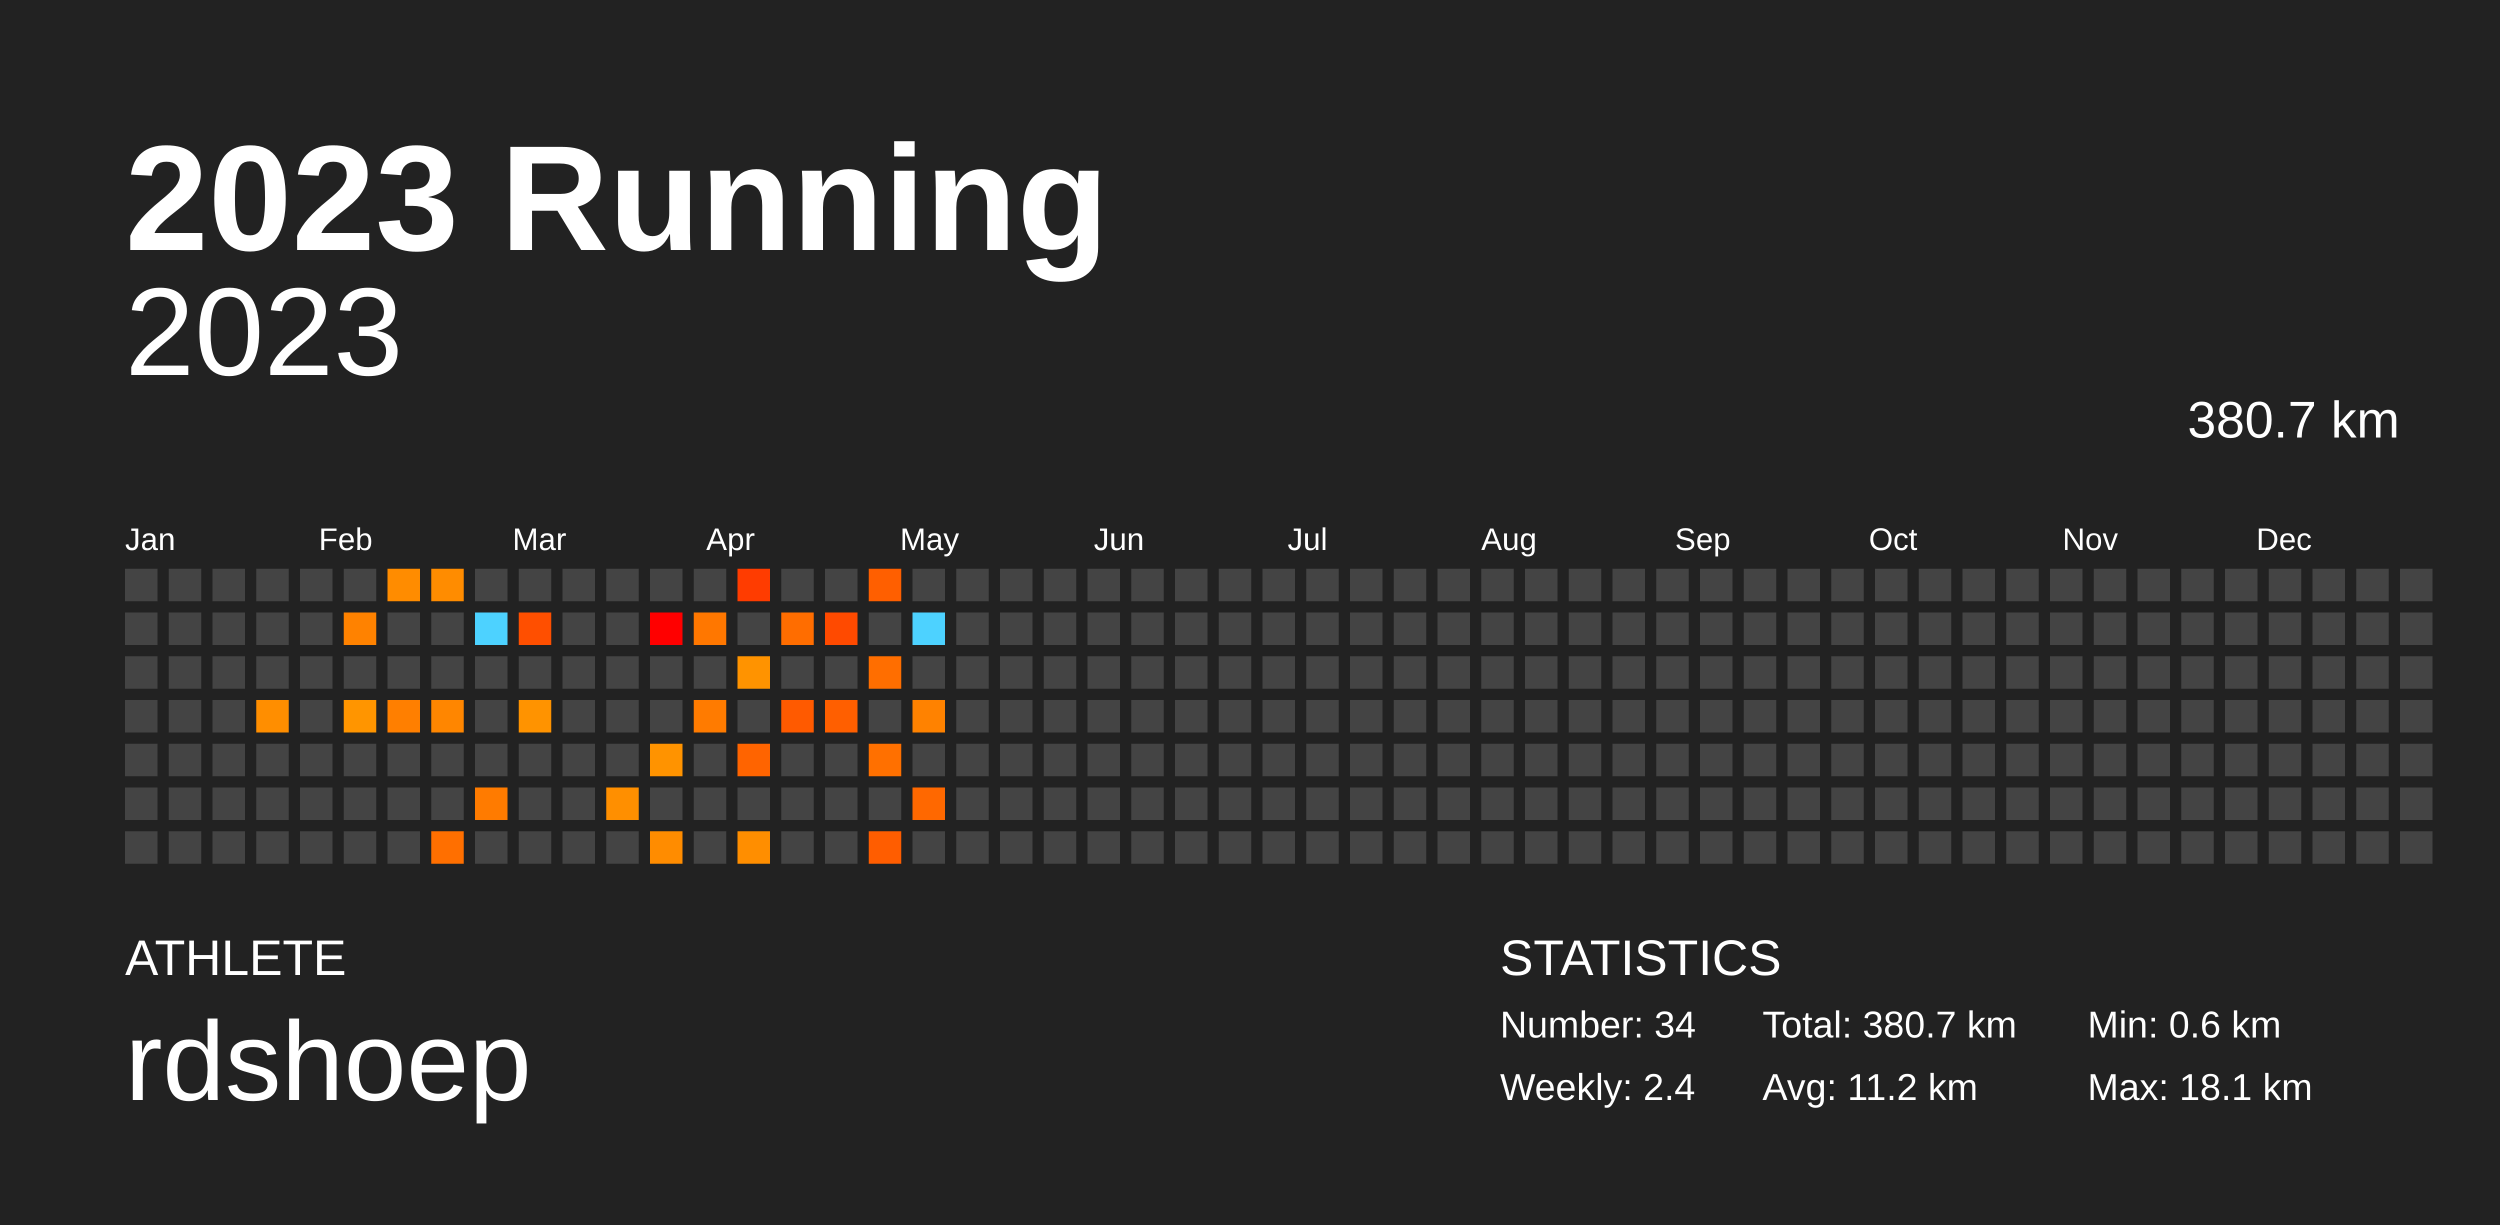
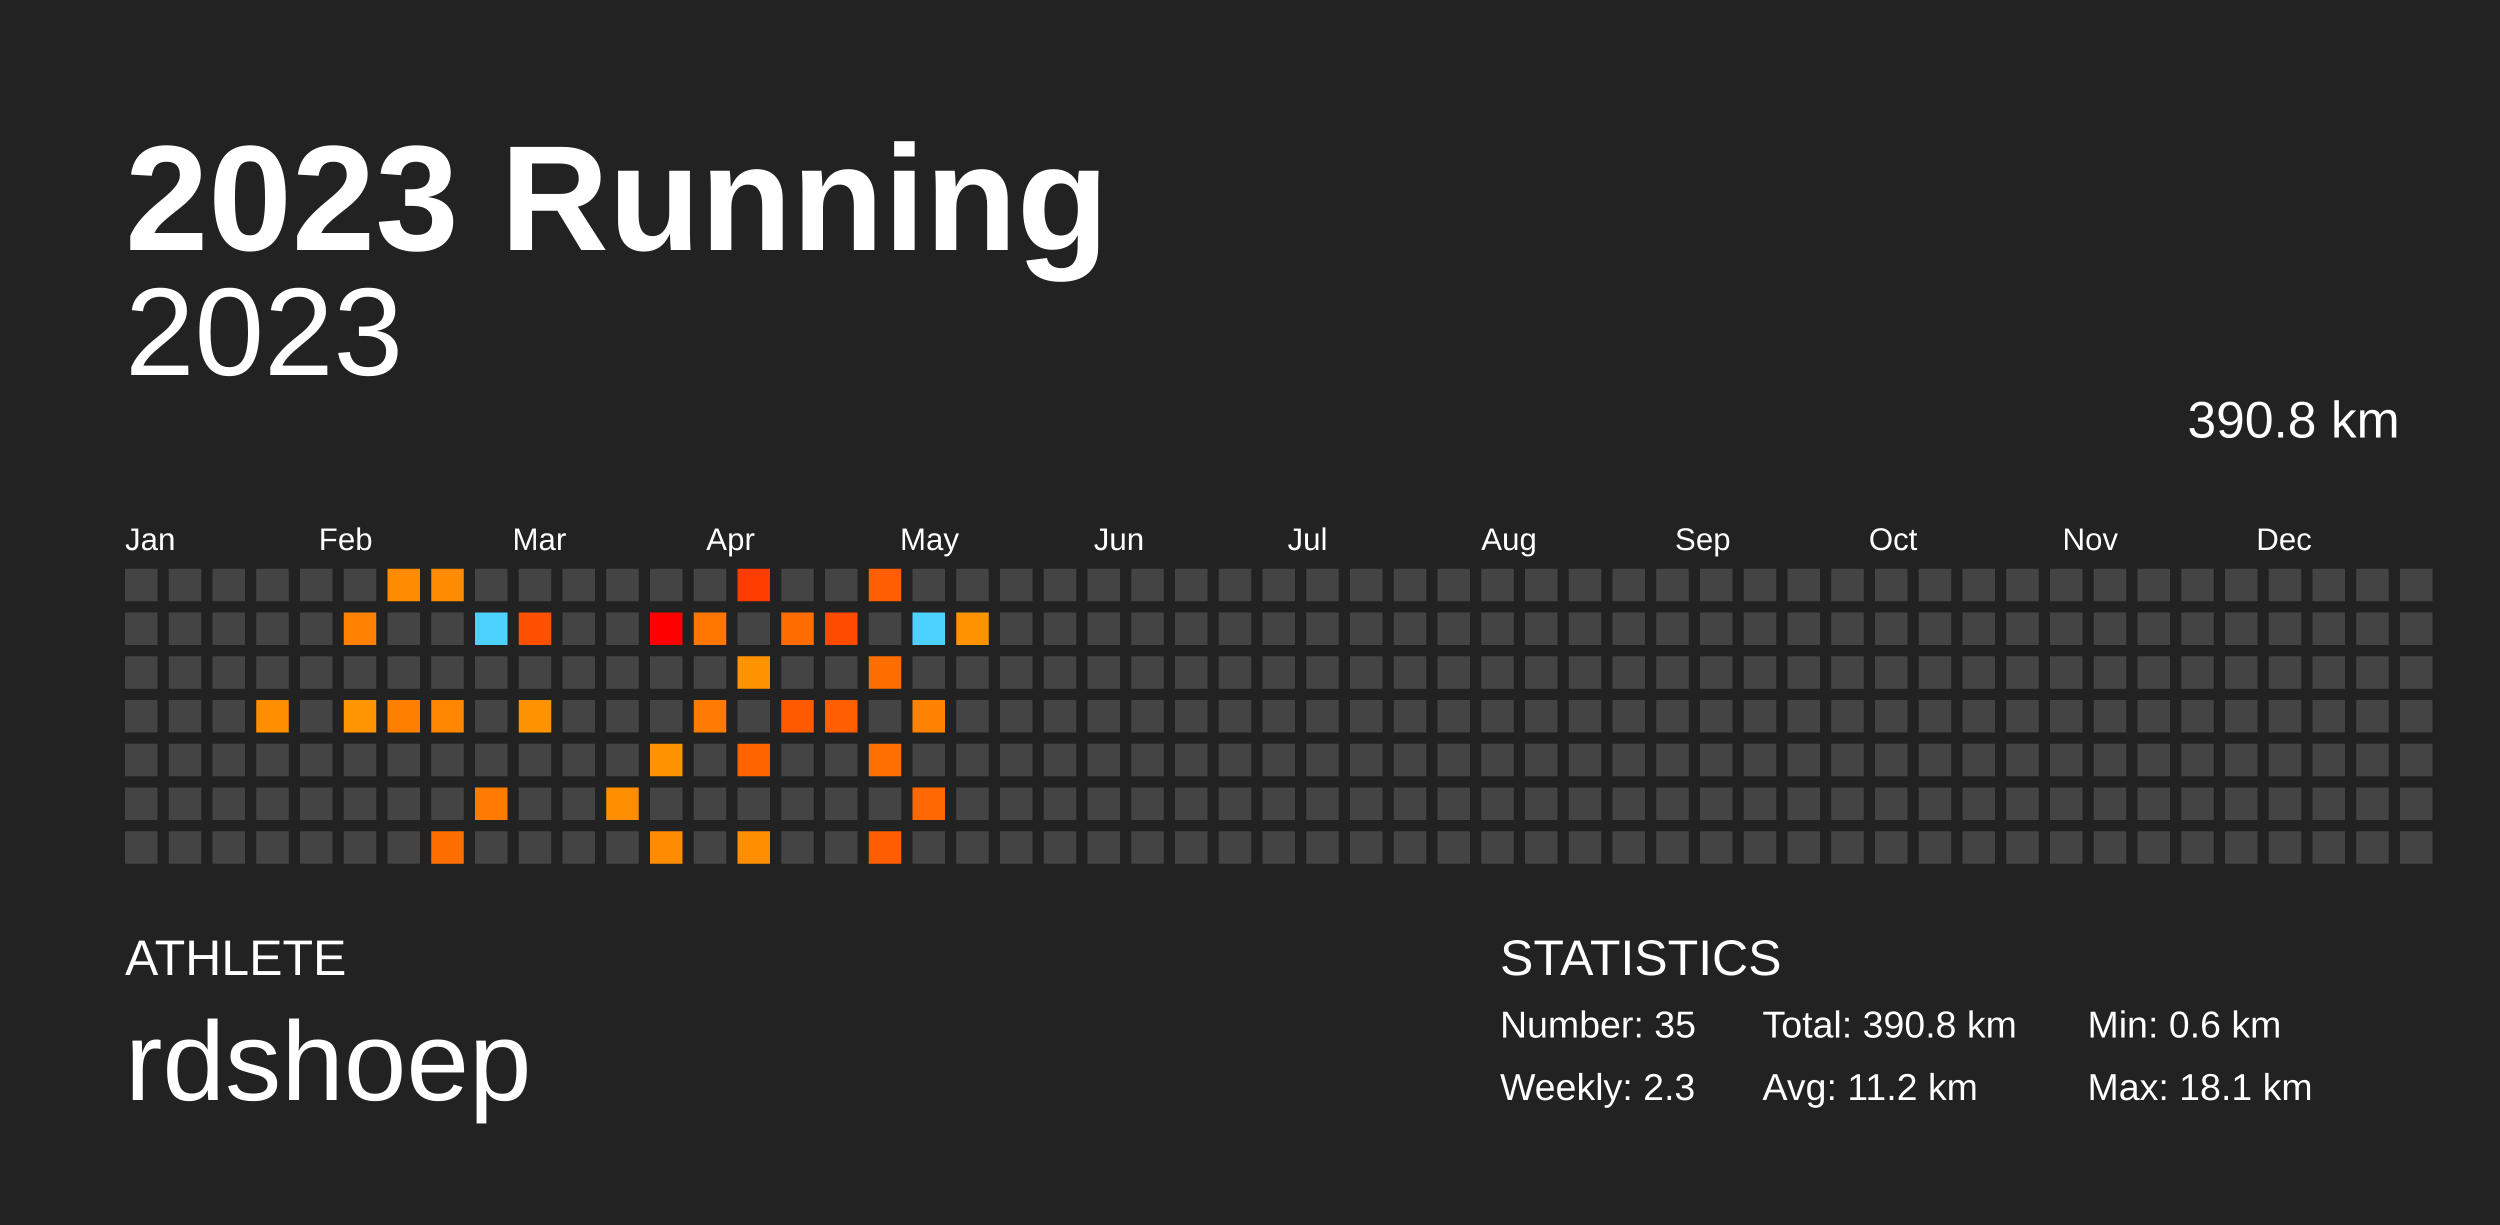
<svg xmlns="http://www.w3.org/2000/svg" baseProfile="full" height="98mm" version="1.1" viewBox="0,0,200,98" width="200mm">
  <defs />
  <rect fill="#222222" height="98" width="200" x="0" y="0" />
  <text fill="#FFFFFF" style="font-size:12px; font-family:Arial; font-weight:bold;" x="10" y="20">2023 Running</text>
  <text fill="#FFFFFF" style="font-size:4px; font-family:Arial" x="10" y="78">ATHLETE</text>
  <text fill="#FFFFFF" style="font-size:9px; font-family:Arial" x="10" y="88">rdshoep</text>
  <text fill="#FFFFFF" style="font-size:4px; font-family:Arial" x="120" y="78">STATISTICS</text>
-   <text fill="#FFFFFF" style="font-size:3px; font-family:Arial" x="120" y="83">Number: 34</text>
-   <text fill="#FFFFFF" style="font-size:3px; font-family:Arial" x="120" y="88">Weekly: 2.4</text>
-   <text fill="#FFFFFF" style="font-size:3px; font-family:Arial" x="141" y="83">Total: 380.7 km</text>
+   <text fill="#FFFFFF" style="font-size:3px; font-family:Arial" x="120" y="83">Number: 35</text>
+   <text fill="#FFFFFF" style="font-size:3px; font-family:Arial" x="120" y="88">Weekly: 2.3</text>
+   <text fill="#FFFFFF" style="font-size:3px; font-family:Arial" x="141" y="83">Total: 390.8 km</text>
  <text fill="#FFFFFF" style="font-size:3px; font-family:Arial" x="141" y="88">Avg: 11.2 km</text>
  <text fill="#FFFFFF" style="font-size:3px; font-family:Arial" x="167" y="83">Min: 0.6 km</text>
  <text fill="#FFFFFF" style="font-size:3px; font-family:Arial" x="167" y="88">Max: 18.1 km</text>
  <text alignment-baseline="hanging" fill="#FFFFFF" style="font-size:10.0px; font-family:Arial;" x="10" y="30">2023</text>
-   <text alignment-baseline="hanging" fill="#FFFFFF" style="font-size:4.125px; font-family:Arial;" x="175" y="35">380.7 km</text>
+   <text alignment-baseline="hanging" fill="#FFFFFF" style="font-size:4.125px; font-family:Arial;" x="175" y="35">390.8 km</text>
  <text fill="#FFFFFF" style="font-size:2.5px; font-family:Arial" x="10.0" y="44">Jan</text>
  <text fill="#FFFFFF" style="font-size:2.5px; font-family:Arial" x="25.5" y="44">Feb</text>
  <text fill="#FFFFFF" style="font-size:2.5px; font-family:Arial" x="41.0" y="44">Mar</text>
  <text fill="#FFFFFF" style="font-size:2.5px; font-family:Arial" x="56.5" y="44">Apr</text>
  <text fill="#FFFFFF" style="font-size:2.5px; font-family:Arial" x="72.0" y="44">May</text>
  <text fill="#FFFFFF" style="font-size:2.5px; font-family:Arial" x="87.5" y="44">Jun</text>
  <text fill="#FFFFFF" style="font-size:2.5px; font-family:Arial" x="103.0" y="44">Jul</text>
  <text fill="#FFFFFF" style="font-size:2.5px; font-family:Arial" x="118.5" y="44">Aug</text>
  <text fill="#FFFFFF" style="font-size:2.5px; font-family:Arial" x="134.0" y="44">Sep</text>
  <text fill="#FFFFFF" style="font-size:2.5px; font-family:Arial" x="149.5" y="44">Oct</text>
  <text fill="#FFFFFF" style="font-size:2.5px; font-family:Arial" x="165.0" y="44">Nov</text>
  <text fill="#FFFFFF" style="font-size:2.5px; font-family:Arial" x="180.5" y="44">Dec</text>
  <rect fill="#444444" height="2.6" width="2.6" x="10.0" y="45.5" />
  <rect fill="#444444" height="2.6" width="2.6" x="10.0" y="49.0" />
  <rect fill="#444444" height="2.6" width="2.6" x="10.0" y="52.5" />
  <rect fill="#444444" height="2.6" width="2.6" x="10.0" y="56.0" />
  <rect fill="#444444" height="2.6" width="2.6" x="10.0" y="59.5" />
  <rect fill="#444444" height="2.6" width="2.6" x="10.0" y="63.0" />
  <rect fill="#444444" height="2.6" width="2.6" x="10.0" y="66.5" />
  <rect fill="#444444" height="2.6" width="2.6" x="13.5" y="45.5" />
  <rect fill="#444444" height="2.6" width="2.6" x="13.5" y="49.0" />
  <rect fill="#444444" height="2.6" width="2.6" x="13.5" y="52.5" />
  <rect fill="#444444" height="2.6" width="2.6" x="13.5" y="56.0" />
  <rect fill="#444444" height="2.6" width="2.6" x="13.5" y="59.5" />
  <rect fill="#444444" height="2.6" width="2.6" x="13.5" y="63.0" />
  <rect fill="#444444" height="2.6" width="2.6" x="13.5" y="66.5" />
  <rect fill="#444444" height="2.6" width="2.6" x="17.0" y="45.5" />
  <rect fill="#444444" height="2.6" width="2.6" x="17.0" y="49.0" />
  <rect fill="#444444" height="2.6" width="2.6" x="17.0" y="52.5" />
  <rect fill="#444444" height="2.6" width="2.6" x="17.0" y="56.0" />
  <rect fill="#444444" height="2.6" width="2.6" x="17.0" y="59.5" />
  <rect fill="#444444" height="2.6" width="2.6" x="17.0" y="63.0" />
  <rect fill="#444444" height="2.6" width="2.6" x="17.0" y="66.5" />
  <rect fill="#444444" height="2.6" width="2.6" x="20.5" y="45.5" />
  <rect fill="#444444" height="2.6" width="2.6" x="20.5" y="49.0" />
  <rect fill="#444444" height="2.6" width="2.6" x="20.5" y="52.5" />
  <rect fill="#ff8e00" height="2.6" width="2.6" x="20.5" y="56.0" />
  <rect fill="#444444" height="2.6" width="2.6" x="20.5" y="59.5" />
  <rect fill="#444444" height="2.6" width="2.6" x="20.5" y="63.0" />
  <rect fill="#444444" height="2.6" width="2.6" x="20.5" y="66.5" />
  <rect fill="#444444" height="2.6" width="2.6" x="24.0" y="45.5" />
  <rect fill="#444444" height="2.6" width="2.6" x="24.0" y="49.0" />
  <rect fill="#444444" height="2.6" width="2.6" x="24.0" y="52.5" />
  <rect fill="#444444" height="2.6" width="2.6" x="24.0" y="56.0" />
  <rect fill="#444444" height="2.6" width="2.6" x="24.0" y="59.5" />
  <rect fill="#444444" height="2.6" width="2.6" x="24.0" y="63.0" />
  <rect fill="#444444" height="2.6" width="2.6" x="24.0" y="66.5" />
  <rect fill="#444444" height="2.6" width="2.6" x="27.5" y="45.5" />
  <rect fill="#ff8200" height="2.6" width="2.6" x="27.5" y="49.0" />
  <rect fill="#444444" height="2.6" width="2.6" x="27.5" y="52.5" />
  <rect fill="#ff9500" height="2.6" width="2.6" x="27.5" y="56.0" />
  <rect fill="#444444" height="2.6" width="2.6" x="27.5" y="59.5" />
  <rect fill="#444444" height="2.6" width="2.6" x="27.5" y="63.0" />
  <rect fill="#444444" height="2.6" width="2.6" x="27.5" y="66.5" />
  <rect fill="#ff8c00" height="2.6" width="2.6" x="31.0" y="45.5" />
  <rect fill="#444444" height="2.6" width="2.6" x="31.0" y="49.0" />
  <rect fill="#444444" height="2.6" width="2.6" x="31.0" y="52.5" />
  <rect fill="#ff7f00" height="2.6" width="2.6" x="31.0" y="56.0" />
  <rect fill="#444444" height="2.6" width="2.6" x="31.0" y="59.5" />
  <rect fill="#444444" height="2.6" width="2.6" x="31.0" y="63.0" />
  <rect fill="#444444" height="2.6" width="2.6" x="31.0" y="66.5" />
  <rect fill="#ff8c00" height="2.6" width="2.6" x="34.5" y="45.5" />
  <rect fill="#444444" height="2.6" width="2.6" x="34.5" y="49.0" />
  <rect fill="#444444" height="2.6" width="2.6" x="34.5" y="52.5" />
  <rect fill="#ff8600" height="2.6" width="2.6" x="34.5" y="56.0" />
  <rect fill="#444444" height="2.6" width="2.6" x="34.5" y="59.5" />
  <rect fill="#444444" height="2.6" width="2.6" x="34.5" y="63.0" />
  <rect fill="#ff6f00" height="2.6" width="2.6" x="34.5" y="66.5" />
  <rect fill="#444444" height="2.6" width="2.6" x="38.0" y="45.5" />
  <rect fill="#4dd2ff" height="2.6" width="2.6" x="38.0" y="49.0" />
  <rect fill="#444444" height="2.6" width="2.6" x="38.0" y="52.5" />
  <rect fill="#444444" height="2.6" width="2.6" x="38.0" y="56.0" />
  <rect fill="#444444" height="2.6" width="2.6" x="38.0" y="59.5" />
  <rect fill="#ff7b00" height="2.6" width="2.6" x="38.0" y="63.0" />
  <rect fill="#444444" height="2.6" width="2.6" x="38.0" y="66.5" />
  <rect fill="#444444" height="2.6" width="2.6" x="41.5" y="45.5" />
  <rect fill="#ff4f00" height="2.6" width="2.6" x="41.5" y="49.0" />
  <rect fill="#444444" height="2.6" width="2.6" x="41.5" y="52.5" />
  <rect fill="#ff9300" height="2.6" width="2.6" x="41.5" y="56.0" />
  <rect fill="#444444" height="2.6" width="2.6" x="41.5" y="59.5" />
  <rect fill="#444444" height="2.6" width="2.6" x="41.5" y="63.0" />
  <rect fill="#444444" height="2.6" width="2.6" x="41.5" y="66.5" />
  <rect fill="#444444" height="2.6" width="2.6" x="45.0" y="45.5" />
  <rect fill="#444444" height="2.6" width="2.6" x="45.0" y="49.0" />
  <rect fill="#444444" height="2.6" width="2.6" x="45.0" y="52.5" />
  <rect fill="#444444" height="2.6" width="2.6" x="45.0" y="56.0" />
  <rect fill="#444444" height="2.6" width="2.6" x="45.0" y="59.5" />
  <rect fill="#444444" height="2.6" width="2.6" x="45.0" y="63.0" />
  <rect fill="#444444" height="2.6" width="2.6" x="45.0" y="66.5" />
  <rect fill="#444444" height="2.6" width="2.6" x="48.5" y="45.5" />
  <rect fill="#444444" height="2.6" width="2.6" x="48.5" y="49.0" />
  <rect fill="#444444" height="2.6" width="2.6" x="48.5" y="52.5" />
  <rect fill="#444444" height="2.6" width="2.6" x="48.5" y="56.0" />
  <rect fill="#444444" height="2.6" width="2.6" x="48.5" y="59.5" />
  <rect fill="#ff8f00" height="2.6" width="2.6" x="48.5" y="63.0" />
  <rect fill="#444444" height="2.6" width="2.6" x="48.5" y="66.5" />
  <rect fill="#444444" height="2.6" width="2.6" x="52.0" y="45.5" />
  <rect fill="#ff0000" height="2.6" width="2.6" x="52.0" y="49.0" />
  <rect fill="#444444" height="2.6" width="2.6" x="52.0" y="52.5" />
  <rect fill="#444444" height="2.6" width="2.6" x="52.0" y="56.0" />
  <rect fill="#ff9300" height="2.6" width="2.6" x="52.0" y="59.5" />
  <rect fill="#444444" height="2.6" width="2.6" x="52.0" y="63.0" />
  <rect fill="#ff8c00" height="2.6" width="2.6" x="52.0" y="66.5" />
  <rect fill="#444444" height="2.6" width="2.6" x="55.5" y="45.5" />
  <rect fill="#ff7700" height="2.6" width="2.6" x="55.5" y="49.0" />
  <rect fill="#444444" height="2.6" width="2.6" x="55.5" y="52.5" />
  <rect fill="#ff7b00" height="2.6" width="2.6" x="55.5" y="56.0" />
  <rect fill="#444444" height="2.6" width="2.6" x="55.5" y="59.5" />
  <rect fill="#444444" height="2.6" width="2.6" x="55.5" y="63.0" />
  <rect fill="#444444" height="2.6" width="2.6" x="55.5" y="66.5" />
  <rect fill="#ff3c00" height="2.6" width="2.6" x="59.0" y="45.5" />
  <rect fill="#444444" height="2.6" width="2.6" x="59.0" y="49.0" />
  <rect fill="#ff9300" height="2.6" width="2.6" x="59.0" y="52.5" />
  <rect fill="#444444" height="2.6" width="2.6" x="59.0" y="56.0" />
  <rect fill="#ff6400" height="2.6" width="2.6" x="59.0" y="59.5" />
  <rect fill="#444444" height="2.6" width="2.6" x="59.0" y="63.0" />
  <rect fill="#ff8e00" height="2.6" width="2.6" x="59.0" y="66.5" />
  <rect fill="#444444" height="2.6" width="2.6" x="62.5" y="45.5" />
  <rect fill="#ff6d00" height="2.6" width="2.6" x="62.5" y="49.0" />
  <rect fill="#444444" height="2.6" width="2.6" x="62.5" y="52.5" />
  <rect fill="#ff5a00" height="2.6" width="2.6" x="62.5" y="56.0" />
  <rect fill="#444444" height="2.6" width="2.6" x="62.5" y="59.5" />
  <rect fill="#444444" height="2.6" width="2.6" x="62.5" y="63.0" />
  <rect fill="#444444" height="2.6" width="2.6" x="62.5" y="66.5" />
  <rect fill="#444444" height="2.6" width="2.6" x="66.0" y="45.5" />
  <rect fill="#ff4a00" height="2.6" width="2.6" x="66.0" y="49.0" />
  <rect fill="#444444" height="2.6" width="2.6" x="66.0" y="52.5" />
  <rect fill="#ff5f00" height="2.6" width="2.6" x="66.0" y="56.0" />
  <rect fill="#444444" height="2.6" width="2.6" x="66.0" y="59.5" />
  <rect fill="#444444" height="2.6" width="2.6" x="66.0" y="63.0" />
  <rect fill="#444444" height="2.6" width="2.6" x="66.0" y="66.5" />
  <rect fill="#ff5f00" height="2.6" width="2.6" x="69.5" y="45.5" />
  <rect fill="#444444" height="2.6" width="2.6" x="69.5" y="49.0" />
  <rect fill="#ff6e00" height="2.6" width="2.6" x="69.5" y="52.5" />
  <rect fill="#444444" height="2.6" width="2.6" x="69.5" y="56.0" />
  <rect fill="#ff7000" height="2.6" width="2.6" x="69.5" y="59.5" />
  <rect fill="#444444" height="2.6" width="2.6" x="69.5" y="63.0" />
  <rect fill="#ff5d00" height="2.6" width="2.6" x="69.5" y="66.5" />
  <rect fill="#444444" height="2.6" width="2.6" x="73.0" y="45.5" />
  <rect fill="#4dd2ff" height="2.6" width="2.6" x="73.0" y="49.0" />
  <rect fill="#444444" height="2.6" width="2.6" x="73.0" y="52.5" />
  <rect fill="#ff8200" height="2.6" width="2.6" x="73.0" y="56.0" />
  <rect fill="#444444" height="2.6" width="2.6" x="73.0" y="59.5" />
  <rect fill="#ff6800" height="2.6" width="2.6" x="73.0" y="63.0" />
  <rect fill="#444444" height="2.6" width="2.6" x="73.0" y="66.5" />
  <rect fill="#444444" height="2.6" width="2.6" x="76.5" y="45.5" />
-   <rect fill="#444444" height="2.6" width="2.6" x="76.5" y="49.0" />
+   <rect fill="#ff9300" height="2.6" width="2.6" x="76.5" y="49.0" />
  <rect fill="#444444" height="2.6" width="2.6" x="76.5" y="52.5" />
  <rect fill="#444444" height="2.6" width="2.6" x="76.5" y="56.0" />
  <rect fill="#444444" height="2.6" width="2.6" x="76.5" y="59.5" />
  <rect fill="#444444" height="2.6" width="2.6" x="76.5" y="63.0" />
  <rect fill="#444444" height="2.6" width="2.6" x="76.5" y="66.5" />
  <rect fill="#444444" height="2.6" width="2.6" x="80.0" y="45.5" />
  <rect fill="#444444" height="2.6" width="2.6" x="80.0" y="49.0" />
  <rect fill="#444444" height="2.6" width="2.6" x="80.0" y="52.5" />
  <rect fill="#444444" height="2.6" width="2.6" x="80.0" y="56.0" />
  <rect fill="#444444" height="2.6" width="2.6" x="80.0" y="59.5" />
  <rect fill="#444444" height="2.6" width="2.6" x="80.0" y="63.0" />
  <rect fill="#444444" height="2.6" width="2.6" x="80.0" y="66.5" />
  <rect fill="#444444" height="2.6" width="2.6" x="83.5" y="45.5" />
  <rect fill="#444444" height="2.6" width="2.6" x="83.5" y="49.0" />
  <rect fill="#444444" height="2.6" width="2.6" x="83.5" y="52.5" />
  <rect fill="#444444" height="2.6" width="2.6" x="83.5" y="56.0" />
  <rect fill="#444444" height="2.6" width="2.6" x="83.5" y="59.5" />
  <rect fill="#444444" height="2.6" width="2.6" x="83.5" y="63.0" />
  <rect fill="#444444" height="2.6" width="2.6" x="83.5" y="66.5" />
  <rect fill="#444444" height="2.6" width="2.6" x="87.0" y="45.5" />
  <rect fill="#444444" height="2.6" width="2.6" x="87.0" y="49.0" />
  <rect fill="#444444" height="2.6" width="2.6" x="87.0" y="52.5" />
  <rect fill="#444444" height="2.6" width="2.6" x="87.0" y="56.0" />
  <rect fill="#444444" height="2.6" width="2.6" x="87.0" y="59.5" />
  <rect fill="#444444" height="2.6" width="2.6" x="87.0" y="63.0" />
  <rect fill="#444444" height="2.6" width="2.6" x="87.0" y="66.5" />
  <rect fill="#444444" height="2.6" width="2.6" x="90.5" y="45.5" />
  <rect fill="#444444" height="2.6" width="2.6" x="90.5" y="49.0" />
  <rect fill="#444444" height="2.6" width="2.6" x="90.5" y="52.5" />
  <rect fill="#444444" height="2.6" width="2.6" x="90.5" y="56.0" />
  <rect fill="#444444" height="2.6" width="2.6" x="90.5" y="59.5" />
  <rect fill="#444444" height="2.6" width="2.6" x="90.5" y="63.0" />
  <rect fill="#444444" height="2.6" width="2.6" x="90.5" y="66.5" />
  <rect fill="#444444" height="2.6" width="2.6" x="94.0" y="45.5" />
  <rect fill="#444444" height="2.6" width="2.6" x="94.0" y="49.0" />
  <rect fill="#444444" height="2.6" width="2.6" x="94.0" y="52.5" />
  <rect fill="#444444" height="2.6" width="2.6" x="94.0" y="56.0" />
  <rect fill="#444444" height="2.6" width="2.6" x="94.0" y="59.5" />
  <rect fill="#444444" height="2.6" width="2.6" x="94.0" y="63.0" />
  <rect fill="#444444" height="2.6" width="2.6" x="94.0" y="66.5" />
  <rect fill="#444444" height="2.6" width="2.6" x="97.5" y="45.5" />
  <rect fill="#444444" height="2.6" width="2.6" x="97.5" y="49.0" />
  <rect fill="#444444" height="2.6" width="2.6" x="97.5" y="52.5" />
  <rect fill="#444444" height="2.6" width="2.6" x="97.5" y="56.0" />
  <rect fill="#444444" height="2.6" width="2.6" x="97.5" y="59.5" />
  <rect fill="#444444" height="2.6" width="2.6" x="97.5" y="63.0" />
  <rect fill="#444444" height="2.6" width="2.6" x="97.5" y="66.5" />
  <rect fill="#444444" height="2.6" width="2.6" x="101.0" y="45.5" />
  <rect fill="#444444" height="2.6" width="2.6" x="101.0" y="49.0" />
  <rect fill="#444444" height="2.6" width="2.6" x="101.0" y="52.5" />
  <rect fill="#444444" height="2.6" width="2.6" x="101.0" y="56.0" />
  <rect fill="#444444" height="2.6" width="2.6" x="101.0" y="59.5" />
  <rect fill="#444444" height="2.6" width="2.6" x="101.0" y="63.0" />
  <rect fill="#444444" height="2.6" width="2.6" x="101.0" y="66.5" />
  <rect fill="#444444" height="2.6" width="2.6" x="104.5" y="45.5" />
  <rect fill="#444444" height="2.6" width="2.6" x="104.5" y="49.0" />
  <rect fill="#444444" height="2.6" width="2.6" x="104.5" y="52.5" />
  <rect fill="#444444" height="2.6" width="2.6" x="104.5" y="56.0" />
  <rect fill="#444444" height="2.6" width="2.6" x="104.5" y="59.5" />
  <rect fill="#444444" height="2.6" width="2.6" x="104.5" y="63.0" />
  <rect fill="#444444" height="2.6" width="2.6" x="104.5" y="66.5" />
  <rect fill="#444444" height="2.6" width="2.6" x="108.0" y="45.5" />
  <rect fill="#444444" height="2.6" width="2.6" x="108.0" y="49.0" />
  <rect fill="#444444" height="2.6" width="2.6" x="108.0" y="52.5" />
  <rect fill="#444444" height="2.6" width="2.6" x="108.0" y="56.0" />
  <rect fill="#444444" height="2.6" width="2.6" x="108.0" y="59.5" />
  <rect fill="#444444" height="2.6" width="2.6" x="108.0" y="63.0" />
  <rect fill="#444444" height="2.6" width="2.6" x="108.0" y="66.5" />
  <rect fill="#444444" height="2.6" width="2.6" x="111.5" y="45.5" />
  <rect fill="#444444" height="2.6" width="2.6" x="111.5" y="49.0" />
  <rect fill="#444444" height="2.6" width="2.6" x="111.5" y="52.5" />
  <rect fill="#444444" height="2.6" width="2.6" x="111.5" y="56.0" />
  <rect fill="#444444" height="2.6" width="2.6" x="111.5" y="59.5" />
  <rect fill="#444444" height="2.6" width="2.6" x="111.5" y="63.0" />
  <rect fill="#444444" height="2.6" width="2.6" x="111.5" y="66.5" />
  <rect fill="#444444" height="2.6" width="2.6" x="115.0" y="45.5" />
  <rect fill="#444444" height="2.6" width="2.6" x="115.0" y="49.0" />
  <rect fill="#444444" height="2.6" width="2.6" x="115.0" y="52.5" />
  <rect fill="#444444" height="2.6" width="2.6" x="115.0" y="56.0" />
  <rect fill="#444444" height="2.6" width="2.6" x="115.0" y="59.5" />
  <rect fill="#444444" height="2.6" width="2.6" x="115.0" y="63.0" />
  <rect fill="#444444" height="2.6" width="2.6" x="115.0" y="66.5" />
  <rect fill="#444444" height="2.6" width="2.6" x="118.5" y="45.5" />
  <rect fill="#444444" height="2.6" width="2.6" x="118.5" y="49.0" />
  <rect fill="#444444" height="2.6" width="2.6" x="118.5" y="52.5" />
  <rect fill="#444444" height="2.6" width="2.6" x="118.5" y="56.0" />
  <rect fill="#444444" height="2.6" width="2.6" x="118.5" y="59.5" />
  <rect fill="#444444" height="2.6" width="2.6" x="118.5" y="63.0" />
  <rect fill="#444444" height="2.6" width="2.6" x="118.5" y="66.5" />
  <rect fill="#444444" height="2.6" width="2.6" x="122.0" y="45.5" />
  <rect fill="#444444" height="2.6" width="2.6" x="122.0" y="49.0" />
  <rect fill="#444444" height="2.6" width="2.6" x="122.0" y="52.5" />
  <rect fill="#444444" height="2.6" width="2.6" x="122.0" y="56.0" />
  <rect fill="#444444" height="2.6" width="2.6" x="122.0" y="59.5" />
  <rect fill="#444444" height="2.6" width="2.6" x="122.0" y="63.0" />
  <rect fill="#444444" height="2.6" width="2.6" x="122.0" y="66.5" />
  <rect fill="#444444" height="2.6" width="2.6" x="125.5" y="45.5" />
  <rect fill="#444444" height="2.6" width="2.6" x="125.5" y="49.0" />
  <rect fill="#444444" height="2.6" width="2.6" x="125.5" y="52.5" />
  <rect fill="#444444" height="2.6" width="2.6" x="125.5" y="56.0" />
  <rect fill="#444444" height="2.6" width="2.6" x="125.5" y="59.5" />
  <rect fill="#444444" height="2.6" width="2.6" x="125.5" y="63.0" />
  <rect fill="#444444" height="2.6" width="2.6" x="125.5" y="66.5" />
  <rect fill="#444444" height="2.6" width="2.6" x="129.0" y="45.5" />
  <rect fill="#444444" height="2.6" width="2.6" x="129.0" y="49.0" />
  <rect fill="#444444" height="2.6" width="2.6" x="129.0" y="52.5" />
  <rect fill="#444444" height="2.6" width="2.6" x="129.0" y="56.0" />
  <rect fill="#444444" height="2.6" width="2.6" x="129.0" y="59.5" />
  <rect fill="#444444" height="2.6" width="2.6" x="129.0" y="63.0" />
  <rect fill="#444444" height="2.6" width="2.6" x="129.0" y="66.5" />
  <rect fill="#444444" height="2.6" width="2.6" x="132.5" y="45.5" />
  <rect fill="#444444" height="2.6" width="2.6" x="132.5" y="49.0" />
  <rect fill="#444444" height="2.6" width="2.6" x="132.5" y="52.5" />
  <rect fill="#444444" height="2.6" width="2.6" x="132.5" y="56.0" />
  <rect fill="#444444" height="2.6" width="2.6" x="132.5" y="59.5" />
  <rect fill="#444444" height="2.6" width="2.6" x="132.5" y="63.0" />
  <rect fill="#444444" height="2.6" width="2.6" x="132.5" y="66.5" />
  <rect fill="#444444" height="2.6" width="2.6" x="136.0" y="45.5" />
  <rect fill="#444444" height="2.6" width="2.6" x="136.0" y="49.0" />
  <rect fill="#444444" height="2.6" width="2.6" x="136.0" y="52.5" />
  <rect fill="#444444" height="2.6" width="2.6" x="136.0" y="56.0" />
  <rect fill="#444444" height="2.6" width="2.6" x="136.0" y="59.5" />
  <rect fill="#444444" height="2.6" width="2.6" x="136.0" y="63.0" />
  <rect fill="#444444" height="2.6" width="2.6" x="136.0" y="66.5" />
  <rect fill="#444444" height="2.6" width="2.6" x="139.5" y="45.5" />
  <rect fill="#444444" height="2.6" width="2.6" x="139.5" y="49.0" />
  <rect fill="#444444" height="2.6" width="2.6" x="139.5" y="52.5" />
  <rect fill="#444444" height="2.6" width="2.6" x="139.5" y="56.0" />
  <rect fill="#444444" height="2.6" width="2.6" x="139.5" y="59.5" />
  <rect fill="#444444" height="2.6" width="2.6" x="139.5" y="63.0" />
  <rect fill="#444444" height="2.6" width="2.6" x="139.5" y="66.5" />
  <rect fill="#444444" height="2.6" width="2.6" x="143.0" y="45.5" />
  <rect fill="#444444" height="2.6" width="2.6" x="143.0" y="49.0" />
  <rect fill="#444444" height="2.6" width="2.6" x="143.0" y="52.5" />
  <rect fill="#444444" height="2.6" width="2.6" x="143.0" y="56.0" />
  <rect fill="#444444" height="2.6" width="2.6" x="143.0" y="59.5" />
  <rect fill="#444444" height="2.6" width="2.6" x="143.0" y="63.0" />
  <rect fill="#444444" height="2.6" width="2.6" x="143.0" y="66.5" />
  <rect fill="#444444" height="2.6" width="2.6" x="146.5" y="45.5" />
  <rect fill="#444444" height="2.6" width="2.6" x="146.5" y="49.0" />
  <rect fill="#444444" height="2.6" width="2.6" x="146.5" y="52.5" />
  <rect fill="#444444" height="2.6" width="2.6" x="146.5" y="56.0" />
  <rect fill="#444444" height="2.6" width="2.6" x="146.5" y="59.5" />
  <rect fill="#444444" height="2.6" width="2.6" x="146.5" y="63.0" />
  <rect fill="#444444" height="2.6" width="2.6" x="146.5" y="66.5" />
  <rect fill="#444444" height="2.6" width="2.6" x="150.0" y="45.5" />
  <rect fill="#444444" height="2.6" width="2.6" x="150.0" y="49.0" />
  <rect fill="#444444" height="2.6" width="2.6" x="150.0" y="52.5" />
  <rect fill="#444444" height="2.6" width="2.6" x="150.0" y="56.0" />
  <rect fill="#444444" height="2.6" width="2.6" x="150.0" y="59.5" />
  <rect fill="#444444" height="2.6" width="2.6" x="150.0" y="63.0" />
  <rect fill="#444444" height="2.6" width="2.6" x="150.0" y="66.5" />
  <rect fill="#444444" height="2.6" width="2.6" x="153.5" y="45.5" />
  <rect fill="#444444" height="2.6" width="2.6" x="153.5" y="49.0" />
  <rect fill="#444444" height="2.6" width="2.6" x="153.5" y="52.5" />
  <rect fill="#444444" height="2.6" width="2.6" x="153.5" y="56.0" />
  <rect fill="#444444" height="2.6" width="2.6" x="153.5" y="59.5" />
  <rect fill="#444444" height="2.6" width="2.6" x="153.5" y="63.0" />
  <rect fill="#444444" height="2.6" width="2.6" x="153.5" y="66.5" />
  <rect fill="#444444" height="2.6" width="2.6" x="157.0" y="45.5" />
  <rect fill="#444444" height="2.6" width="2.6" x="157.0" y="49.0" />
  <rect fill="#444444" height="2.6" width="2.6" x="157.0" y="52.5" />
  <rect fill="#444444" height="2.6" width="2.6" x="157.0" y="56.0" />
  <rect fill="#444444" height="2.6" width="2.6" x="157.0" y="59.5" />
  <rect fill="#444444" height="2.6" width="2.6" x="157.0" y="63.0" />
  <rect fill="#444444" height="2.6" width="2.6" x="157.0" y="66.5" />
  <rect fill="#444444" height="2.6" width="2.6" x="160.5" y="45.5" />
  <rect fill="#444444" height="2.6" width="2.6" x="160.5" y="49.0" />
  <rect fill="#444444" height="2.6" width="2.6" x="160.5" y="52.5" />
  <rect fill="#444444" height="2.6" width="2.6" x="160.5" y="56.0" />
  <rect fill="#444444" height="2.6" width="2.6" x="160.5" y="59.5" />
  <rect fill="#444444" height="2.6" width="2.6" x="160.5" y="63.0" />
  <rect fill="#444444" height="2.6" width="2.6" x="160.5" y="66.5" />
  <rect fill="#444444" height="2.6" width="2.6" x="164.0" y="45.5" />
  <rect fill="#444444" height="2.6" width="2.6" x="164.0" y="49.0" />
  <rect fill="#444444" height="2.6" width="2.6" x="164.0" y="52.5" />
  <rect fill="#444444" height="2.6" width="2.6" x="164.0" y="56.0" />
  <rect fill="#444444" height="2.6" width="2.6" x="164.0" y="59.5" />
  <rect fill="#444444" height="2.6" width="2.6" x="164.0" y="63.0" />
  <rect fill="#444444" height="2.6" width="2.6" x="164.0" y="66.5" />
  <rect fill="#444444" height="2.6" width="2.6" x="167.5" y="45.5" />
  <rect fill="#444444" height="2.6" width="2.6" x="167.5" y="49.0" />
  <rect fill="#444444" height="2.6" width="2.6" x="167.5" y="52.5" />
  <rect fill="#444444" height="2.6" width="2.6" x="167.5" y="56.0" />
  <rect fill="#444444" height="2.6" width="2.6" x="167.5" y="59.5" />
  <rect fill="#444444" height="2.6" width="2.6" x="167.5" y="63.0" />
  <rect fill="#444444" height="2.6" width="2.6" x="167.5" y="66.5" />
  <rect fill="#444444" height="2.6" width="2.6" x="171.0" y="45.5" />
  <rect fill="#444444" height="2.6" width="2.6" x="171.0" y="49.0" />
  <rect fill="#444444" height="2.6" width="2.6" x="171.0" y="52.5" />
  <rect fill="#444444" height="2.6" width="2.6" x="171.0" y="56.0" />
  <rect fill="#444444" height="2.6" width="2.6" x="171.0" y="59.5" />
  <rect fill="#444444" height="2.6" width="2.6" x="171.0" y="63.0" />
  <rect fill="#444444" height="2.6" width="2.6" x="171.0" y="66.5" />
  <rect fill="#444444" height="2.6" width="2.6" x="174.5" y="45.5" />
  <rect fill="#444444" height="2.6" width="2.6" x="174.5" y="49.0" />
  <rect fill="#444444" height="2.6" width="2.6" x="174.5" y="52.5" />
  <rect fill="#444444" height="2.6" width="2.6" x="174.5" y="56.0" />
  <rect fill="#444444" height="2.6" width="2.6" x="174.5" y="59.5" />
  <rect fill="#444444" height="2.6" width="2.6" x="174.5" y="63.0" />
  <rect fill="#444444" height="2.6" width="2.6" x="174.5" y="66.5" />
  <rect fill="#444444" height="2.6" width="2.6" x="178.0" y="45.5" />
  <rect fill="#444444" height="2.6" width="2.6" x="178.0" y="49.0" />
  <rect fill="#444444" height="2.6" width="2.6" x="178.0" y="52.5" />
  <rect fill="#444444" height="2.6" width="2.6" x="178.0" y="56.0" />
  <rect fill="#444444" height="2.6" width="2.6" x="178.0" y="59.5" />
  <rect fill="#444444" height="2.6" width="2.6" x="178.0" y="63.0" />
  <rect fill="#444444" height="2.6" width="2.6" x="178.0" y="66.5" />
  <rect fill="#444444" height="2.6" width="2.6" x="181.5" y="45.5" />
  <rect fill="#444444" height="2.6" width="2.6" x="181.5" y="49.0" />
  <rect fill="#444444" height="2.6" width="2.6" x="181.5" y="52.5" />
  <rect fill="#444444" height="2.6" width="2.6" x="181.5" y="56.0" />
  <rect fill="#444444" height="2.6" width="2.6" x="181.5" y="59.5" />
  <rect fill="#444444" height="2.6" width="2.6" x="181.5" y="63.0" />
  <rect fill="#444444" height="2.6" width="2.6" x="181.5" y="66.5" />
  <rect fill="#444444" height="2.6" width="2.6" x="185.0" y="45.5" />
  <rect fill="#444444" height="2.6" width="2.6" x="185.0" y="49.0" />
  <rect fill="#444444" height="2.6" width="2.6" x="185.0" y="52.5" />
  <rect fill="#444444" height="2.6" width="2.6" x="185.0" y="56.0" />
  <rect fill="#444444" height="2.6" width="2.6" x="185.0" y="59.5" />
  <rect fill="#444444" height="2.6" width="2.6" x="185.0" y="63.0" />
  <rect fill="#444444" height="2.6" width="2.6" x="185.0" y="66.5" />
  <rect fill="#444444" height="2.6" width="2.6" x="188.5" y="45.5" />
  <rect fill="#444444" height="2.6" width="2.6" x="188.5" y="49.0" />
  <rect fill="#444444" height="2.6" width="2.6" x="188.5" y="52.5" />
  <rect fill="#444444" height="2.6" width="2.6" x="188.5" y="56.0" />
  <rect fill="#444444" height="2.6" width="2.6" x="188.5" y="59.5" />
  <rect fill="#444444" height="2.6" width="2.6" x="188.5" y="63.0" />
  <rect fill="#444444" height="2.6" width="2.6" x="188.5" y="66.5" />
  <rect fill="#444444" height="2.6" width="2.6" x="192.0" y="45.5" />
  <rect fill="#444444" height="2.6" width="2.6" x="192.0" y="49.0" />
  <rect fill="#444444" height="2.6" width="2.6" x="192.0" y="52.5" />
  <rect fill="#444444" height="2.6" width="2.6" x="192.0" y="56.0" />
  <rect fill="#444444" height="2.6" width="2.6" x="192.0" y="59.5" />
  <rect fill="#444444" height="2.6" width="2.6" x="192.0" y="63.0" />
  <rect fill="#444444" height="2.6" width="2.6" x="192.0" y="66.5" />
</svg>
